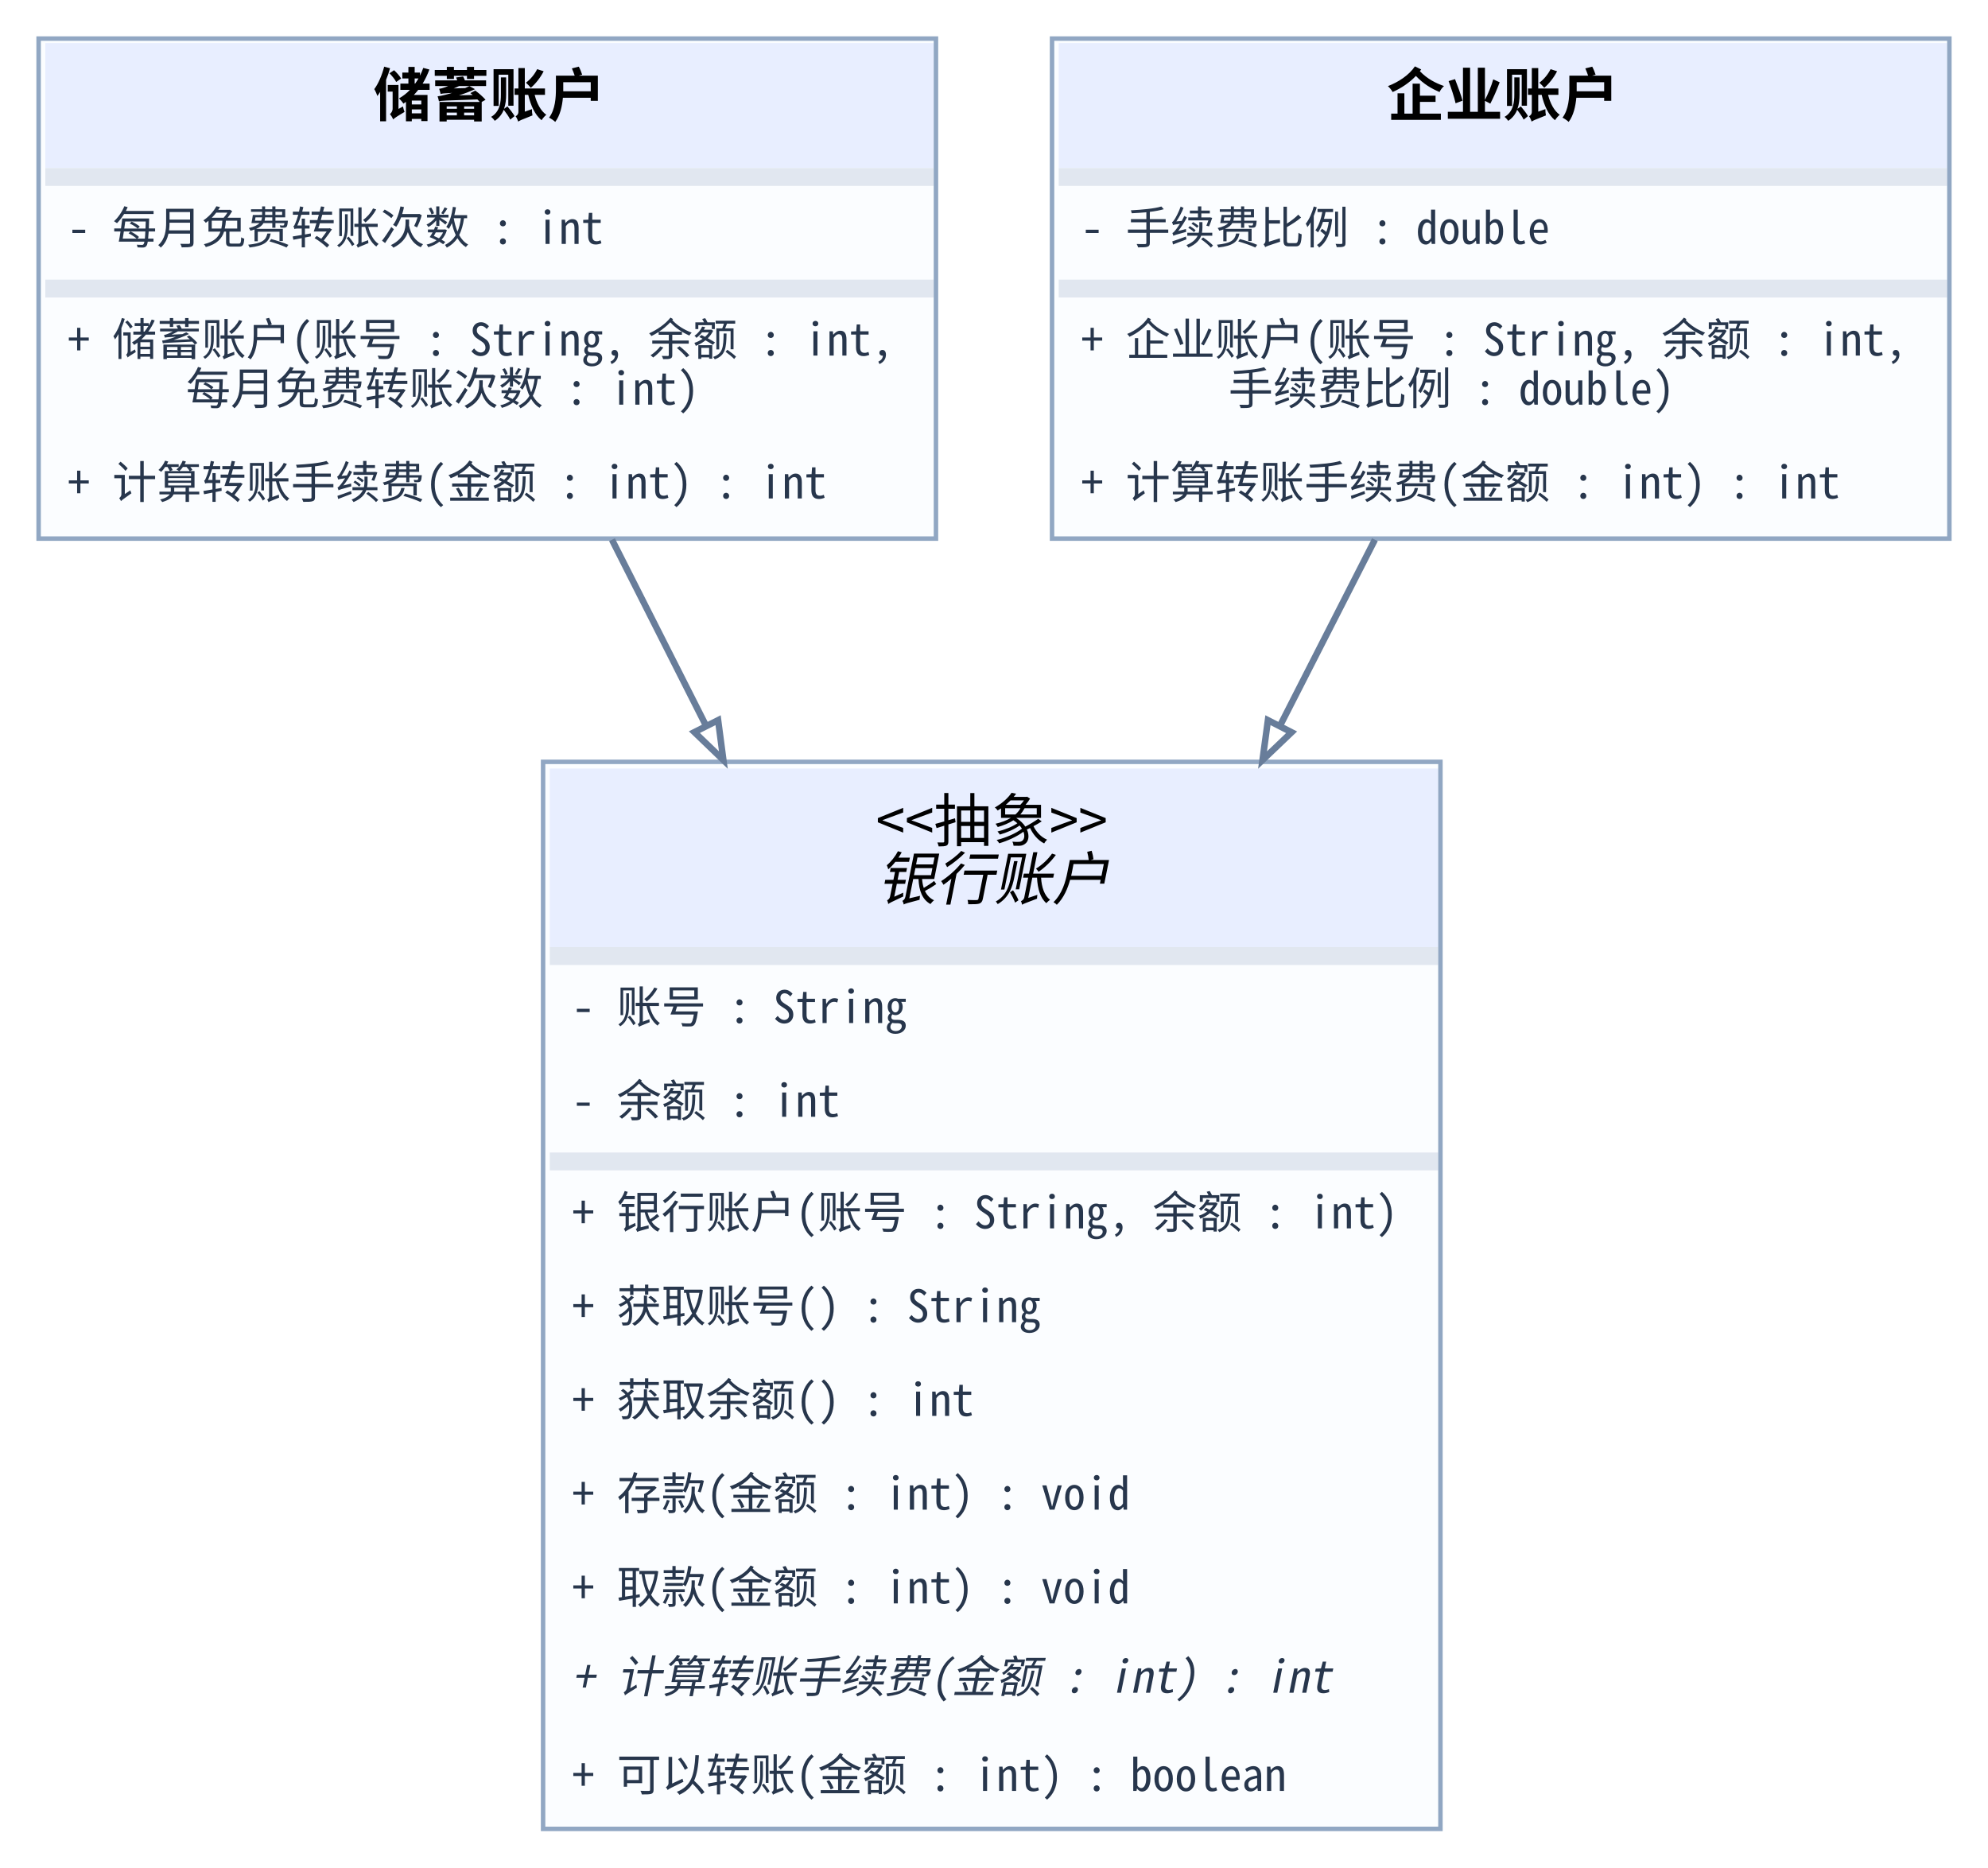
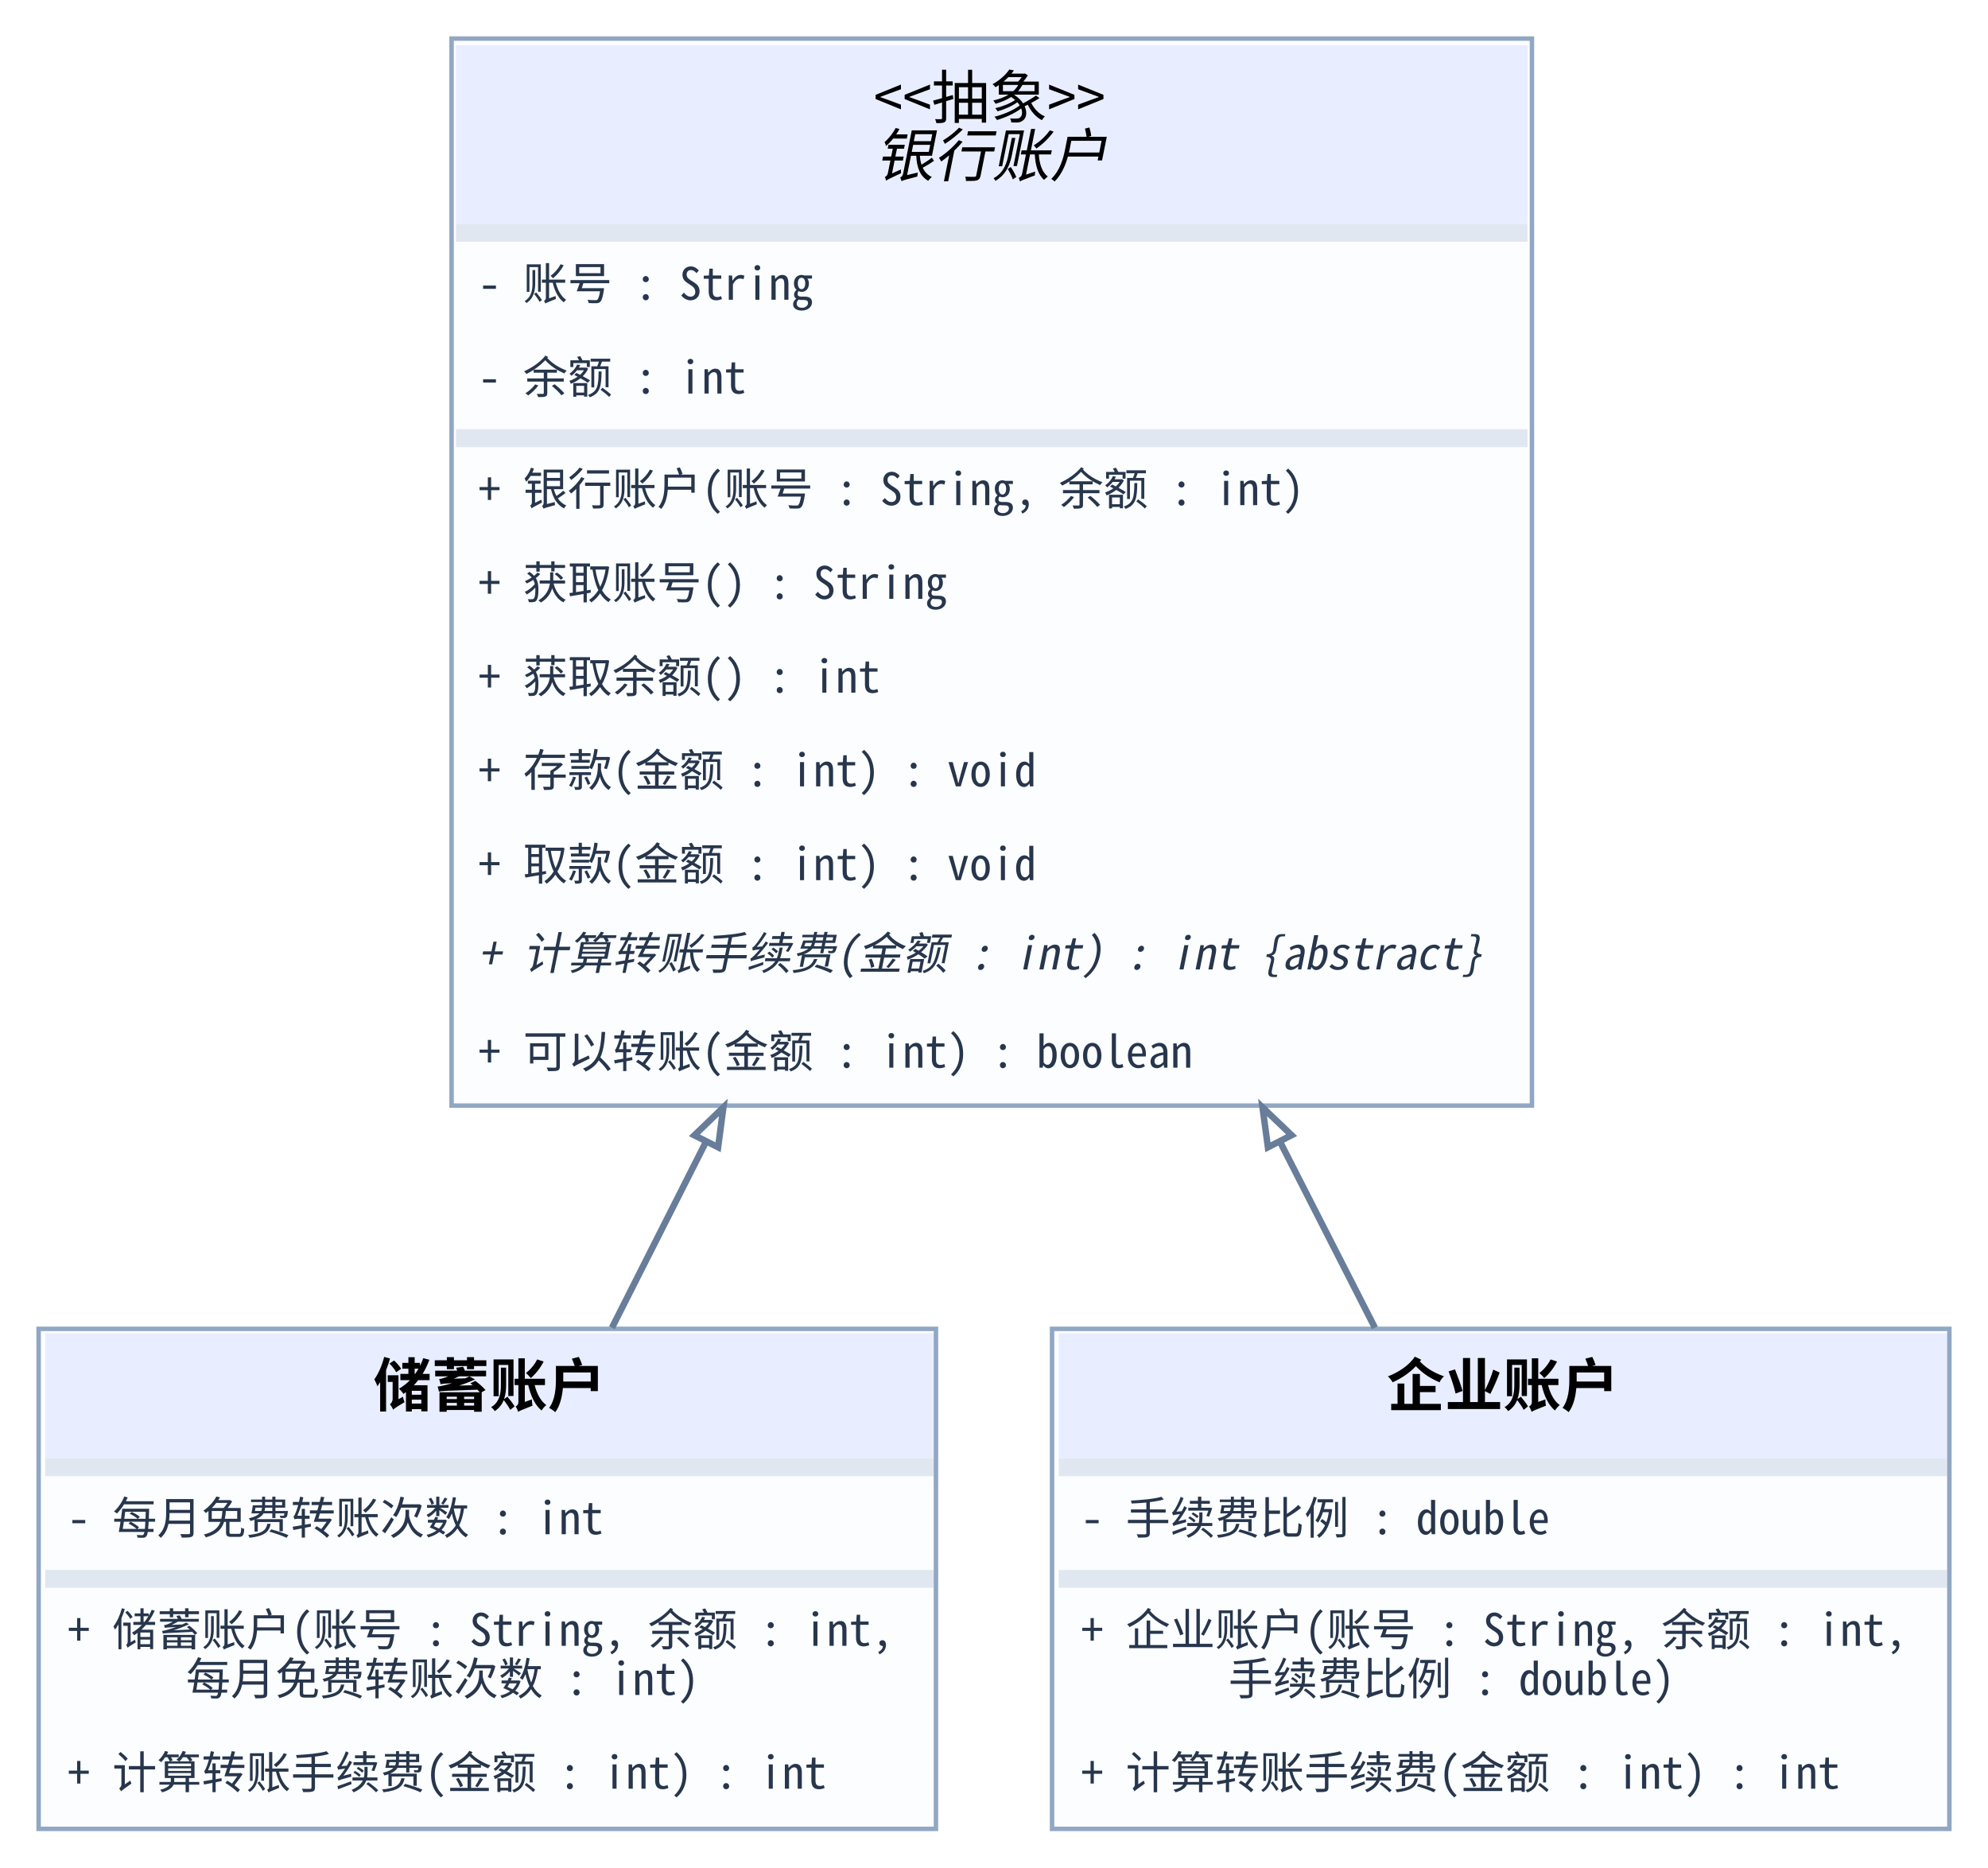
<svg xmlns="http://www.w3.org/2000/svg" width="445pt" height="418pt" viewBox="0.00 0.00 445.28 418.28">
  <g id="graph0" class="graph" transform="scale(1 1) rotate(0) translate(8.64 409.64)">
    <g id="node1" class="node">
-       <polygon fill="#fbfdff" stroke="transparent" points="113,0 113,-239 314,-239 314,0 113,0" />
-       <polygon fill="#e8eeff" stroke="transparent" points="114.5,-197.5 114.5,-237.5 313.5,-237.5 313.5,-197.5 114.5,-197.5" />
-       <text text-anchor="start" x="187.5" y="-221.1" font-family="Noto Sans Mono CJK SC" font-size="13.00">&lt;&lt;抽象&gt;&gt;</text>
-       <text text-anchor="start" x="188" y="-208.1" font-family="Noto Sans Mono CJK SC" font-style="italic" font-size="13.00">银行账户</text>
-       <polygon fill="#e1e7f0" stroke="transparent" points="114.5,-193.5 114.5,-197.5 313.5,-197.5 313.5,-193.5 114.5,-193.5" />
-       <text text-anchor="start" x="119.5" y="-180.5" font-family="Noto Sans Mono CJK SC" font-size="10.00" fill="#27364c">- 账号 : String</text>
-       <text text-anchor="start" x="119.5" y="-159.5" font-family="Noto Sans Mono CJK SC" font-size="10.00" fill="#27364c">- 余额 : int</text>
-       <polygon fill="#e1e7f0" stroke="transparent" points="114.5,-147.5 114.5,-151.5 313.5,-151.5 313.5,-147.5 114.5,-147.5" />
-       <text text-anchor="start" x="119.5" y="-134.5" font-family="Noto Sans Mono CJK SC" font-size="10.00" fill="#27364c">+ 银行账户(账号 : String, 余额 : int)</text>
-       <text text-anchor="start" x="119.5" y="-113.5" font-family="Noto Sans Mono CJK SC" font-size="10.00" fill="#27364c">+ 获取账号() : String</text>
-       <text text-anchor="start" x="119.5" y="-92.5" font-family="Noto Sans Mono CJK SC" font-size="10.00" fill="#27364c">+ 获取余额() : int</text>
-       <text text-anchor="start" x="119.5" y="-71.5" font-family="Noto Sans Mono CJK SC" font-size="10.00" fill="#27364c">+ 存款(金额 : int) : void</text>
-       <text text-anchor="start" x="119.5" y="-50.5" font-family="Noto Sans Mono CJK SC" font-size="10.00" fill="#27364c">+ 取款(金额 : int) : void</text>
-       <text text-anchor="start" x="119.5" y="-30.5" font-family="Noto Sans Mono CJK SC" font-style="italic" font-size="10.00" fill="#27364c">+ 计算转账手续费(金额 : int) : int</text>
-       <text text-anchor="start" x="119.5" y="-8.5" font-family="Noto Sans Mono CJK SC" font-size="10.00" fill="#27364c">+ 可以转账(金额 : int) : boolean</text>
-       <polygon fill="none" stroke="#91a7c3" points="113,0 113,-239 314,-239 314,0 113,0" />
+       <polygon fill="#fbfdff" stroke="transparent" points="92.5,-162 92.5,-401 334.5,-401 334.5,-162 92.5,-162" />
+       <polygon fill="#e8eeff" stroke="transparent" points="93.5,-359.5 93.5,-399.5 333.5,-399.5 333.5,-359.5 93.5,-359.5" />
+       <text text-anchor="start" x="187" y="-383.1" font-family="Noto Sans Mono CJK SC" font-size="13.00">&lt;&lt;抽象&gt;&gt;</text>
+       <text text-anchor="start" x="187.5" y="-370.1" font-family="Noto Sans Mono CJK SC" font-style="italic" font-size="13.00">银行账户</text>
+       <polygon fill="#e1e7f0" stroke="transparent" points="93.5,-355.5 93.5,-359.5 333.5,-359.5 333.5,-355.5 93.5,-355.5" />
+       <text text-anchor="start" x="98.5" y="-342.5" font-family="Noto Sans Mono CJK SC" font-size="10.00" fill="#27364c">- 账号 : String</text>
+       <text text-anchor="start" x="98.5" y="-321.5" font-family="Noto Sans Mono CJK SC" font-size="10.00" fill="#27364c">- 余额 : int</text>
+       <polygon fill="#e1e7f0" stroke="transparent" points="93.5,-309.5 93.5,-313.5 333.5,-313.5 333.5,-309.5 93.5,-309.5" />
+       <text text-anchor="start" x="98.5" y="-296.5" font-family="Noto Sans Mono CJK SC" font-size="10.00" fill="#27364c">+ 银行账户(账号 : String, 余额 : int)</text>
+       <text text-anchor="start" x="98.5" y="-275.5" font-family="Noto Sans Mono CJK SC" font-size="10.00" fill="#27364c">+ 获取账号() : String</text>
+       <text text-anchor="start" x="98.5" y="-254.5" font-family="Noto Sans Mono CJK SC" font-size="10.00" fill="#27364c">+ 获取余额() : int</text>
+       <text text-anchor="start" x="98.5" y="-233.5" font-family="Noto Sans Mono CJK SC" font-size="10.00" fill="#27364c">+ 存款(金额 : int) : void</text>
+       <text text-anchor="start" x="98.5" y="-212.5" font-family="Noto Sans Mono CJK SC" font-size="10.00" fill="#27364c">+ 取款(金额 : int) : void</text>
+       <text text-anchor="start" x="98.5" y="-192.5" font-family="Noto Sans Mono CJK SC" font-style="italic" font-size="10.00" fill="#27364c">+ 计算转账手续费(金额 : int) : int {abstract}</text>
+       <text text-anchor="start" x="98.5" y="-170.5" font-family="Noto Sans Mono CJK SC" font-size="10.00" fill="#27364c">+ 可以转账(金额 : int) : boolean</text>
+       <polygon fill="none" stroke="#91a7c3" points="92.5,-162 92.5,-401 334.5,-401 334.5,-162 92.5,-162" />
    </g>
    <g id="node2" class="node">
-       <polygon fill="#fbfdff" stroke="transparent" points="0,-289 0,-401 201,-401 201,-289 0,-289" />
-       <polygon fill="#e8eeff" stroke="transparent" points="1.5,-372 1.5,-400 200.5,-400 200.5,-372 1.5,-372" />
-       <text text-anchor="start" x="75" y="-383.6" font-family="Noto Sans Mono CJK SC" font-weight="bold" font-size="13.00">储蓄账户</text>
-       <polygon fill="#e1e7f0" stroke="transparent" points="1.5,-368 1.5,-372 200.5,-372 200.5,-368 1.5,-368" />
-       <text text-anchor="start" x="6.5" y="-355" font-family="Noto Sans Mono CJK SC" font-size="10.00" fill="#27364c">- 每月免费转账次数 : int</text>
-       <polygon fill="#e1e7f0" stroke="transparent" points="1.5,-343 1.5,-347 200.5,-347 200.5,-343 1.5,-343" />
-       <text text-anchor="start" x="6.5" y="-330" font-family="Noto Sans Mono CJK SC" font-size="10.00" fill="#27364c">+ 储蓄账户(账号 : String, 余额 : int,</text>
-       <text text-anchor="start" x="33" y="-319" font-family="Noto Sans Mono CJK SC" font-size="10.00" fill="#27364c">    每月免费转账次数 : int)</text>
-       <text text-anchor="start" x="6.5" y="-298" font-family="Noto Sans Mono CJK SC" font-size="10.00" fill="#27364c">+ 计算转账手续费(金额 : int) : int</text>
-       <polygon fill="none" stroke="#91a7c3" points="0,-289 0,-401 201,-401 201,-289 0,-289" />
+       <polygon fill="#fbfdff" stroke="transparent" points="0,0 0,-112 201,-112 201,0 0,0" />
+       <polygon fill="#e8eeff" stroke="transparent" points="1.5,-83 1.5,-111 200.5,-111 200.5,-83 1.5,-83" />
+       <text text-anchor="start" x="75" y="-94.6" font-family="Noto Sans Mono CJK SC" font-weight="bold" font-size="13.00">储蓄账户</text>
+       <polygon fill="#e1e7f0" stroke="transparent" points="1.5,-79 1.5,-83 200.5,-83 200.5,-79 1.5,-79" />
+       <text text-anchor="start" x="6.5" y="-66" font-family="Noto Sans Mono CJK SC" font-size="10.00" fill="#27364c">- 每月免费转账次数 : int</text>
+       <polygon fill="#e1e7f0" stroke="transparent" points="1.5,-54 1.5,-58 200.5,-58 200.5,-54 1.5,-54" />
+       <text text-anchor="start" x="6.5" y="-41" font-family="Noto Sans Mono CJK SC" font-size="10.00" fill="#27364c">+ 储蓄账户(账号 : String, 余额 : int,</text>
+       <text text-anchor="start" x="33" y="-30" font-family="Noto Sans Mono CJK SC" font-size="10.00" fill="#27364c">    每月免费转账次数 : int)</text>
+       <text text-anchor="start" x="6.5" y="-9" font-family="Noto Sans Mono CJK SC" font-size="10.00" fill="#27364c">+ 计算转账手续费(金额 : int) : int</text>
+       <polygon fill="none" stroke="#91a7c3" points="0,0 0,-112 201,-112 201,0 0,0" />
    </g>
    <g id="edge1" class="edge">
-       <path fill="none" stroke="#687d9a" stroke-width="1.45" d="M128.43,-288.75C134.94,-275.87 142.14,-261.64 149.51,-247.06" />
-       <polygon fill="none" stroke="#687d9a" stroke-width="1.45" points="152.2,-248.33 153.38,-239.4 146.89,-245.65 152.2,-248.33" />
+       <path fill="none" stroke="#687d9a" stroke-width="1.45" d="M128.43,-112.25C134.94,-125.13 142.14,-139.36 149.51,-153.94" />
+       <polygon fill="none" stroke="#687d9a" stroke-width="1.45" points="146.89,-155.35 153.38,-161.6 152.2,-152.67 146.89,-155.35" />
    </g>
    <g id="node3" class="node">
-       <polygon fill="#fbfdff" stroke="transparent" points="227,-289 227,-401 428,-401 428,-289 227,-289" />
-       <polygon fill="#e8eeff" stroke="transparent" points="228.5,-372 228.5,-400 427.5,-400 427.5,-372 228.5,-372" />
-       <text text-anchor="start" x="302" y="-383.6" font-family="Noto Sans Mono CJK SC" font-weight="bold" font-size="13.00">企业账户</text>
-       <polygon fill="#e1e7f0" stroke="transparent" points="228.5,-368 228.5,-372 427.5,-372 427.5,-368 228.5,-368" />
-       <text text-anchor="start" x="233.5" y="-355" font-family="Noto Sans Mono CJK SC" font-size="10.00" fill="#27364c">- 手续费比例 : double</text>
-       <polygon fill="#e1e7f0" stroke="transparent" points="228.5,-343 228.5,-347 427.5,-347 427.5,-343 228.5,-343" />
-       <text text-anchor="start" x="233.5" y="-330" font-family="Noto Sans Mono CJK SC" font-size="10.00" fill="#27364c">+ 企业账户(账号 : String, 余额 : int,</text>
-       <text text-anchor="start" x="266.5" y="-319" font-family="Noto Sans Mono CJK SC" font-size="10.00" fill="#27364c">    手续费比例 : double)</text>
-       <text text-anchor="start" x="233.5" y="-298" font-family="Noto Sans Mono CJK SC" font-size="10.00" fill="#27364c">+ 计算转账手续费(金额 : int) : int</text>
-       <polygon fill="none" stroke="#91a7c3" points="227,-289 227,-401 428,-401 428,-289 227,-289" />
+       <polygon fill="#fbfdff" stroke="transparent" points="227,0 227,-112 428,-112 428,0 227,0" />
+       <polygon fill="#e8eeff" stroke="transparent" points="228.5,-83 228.5,-111 427.5,-111 427.5,-83 228.5,-83" />
+       <text text-anchor="start" x="302" y="-94.6" font-family="Noto Sans Mono CJK SC" font-weight="bold" font-size="13.00">企业账户</text>
+       <polygon fill="#e1e7f0" stroke="transparent" points="228.5,-79 228.5,-83 427.5,-83 427.5,-79 228.5,-79" />
+       <text text-anchor="start" x="233.5" y="-66" font-family="Noto Sans Mono CJK SC" font-size="10.00" fill="#27364c">- 手续费比例 : double</text>
+       <polygon fill="#e1e7f0" stroke="transparent" points="228.5,-54 228.5,-58 427.5,-58 427.5,-54 228.5,-54" />
+       <text text-anchor="start" x="233.5" y="-41" font-family="Noto Sans Mono CJK SC" font-size="10.00" fill="#27364c">+ 企业账户(账号 : String, 余额 : int,</text>
+       <text text-anchor="start" x="266.5" y="-30" font-family="Noto Sans Mono CJK SC" font-size="10.00" fill="#27364c">    手续费比例 : double)</text>
+       <text text-anchor="start" x="233.5" y="-9" font-family="Noto Sans Mono CJK SC" font-size="10.00" fill="#27364c">+ 计算转账手续费(金额 : int) : int</text>
+       <polygon fill="none" stroke="#91a7c3" points="227,0 227,-112 428,-112 428,0 227,0" />
    </g>
    <g id="edge2" class="edge">
-       <path fill="none" stroke="#687d9a" stroke-width="1.45" d="M299.32,-288.75C292.75,-275.87 285.49,-261.64 278.05,-247.06" />
-       <polygon fill="none" stroke="#687d9a" stroke-width="1.45" points="280.66,-245.62 274.15,-239.4 275.36,-248.33 280.66,-245.62" />
+       <path fill="none" stroke="#687d9a" stroke-width="1.45" d="M299.32,-112.25C292.75,-125.13 285.49,-139.36 278.05,-153.94" />
+       <polygon fill="none" stroke="#687d9a" stroke-width="1.45" points="275.36,-152.67 274.15,-161.6 280.66,-155.38 275.36,-152.67" />
    </g>
  </g>
</svg>
